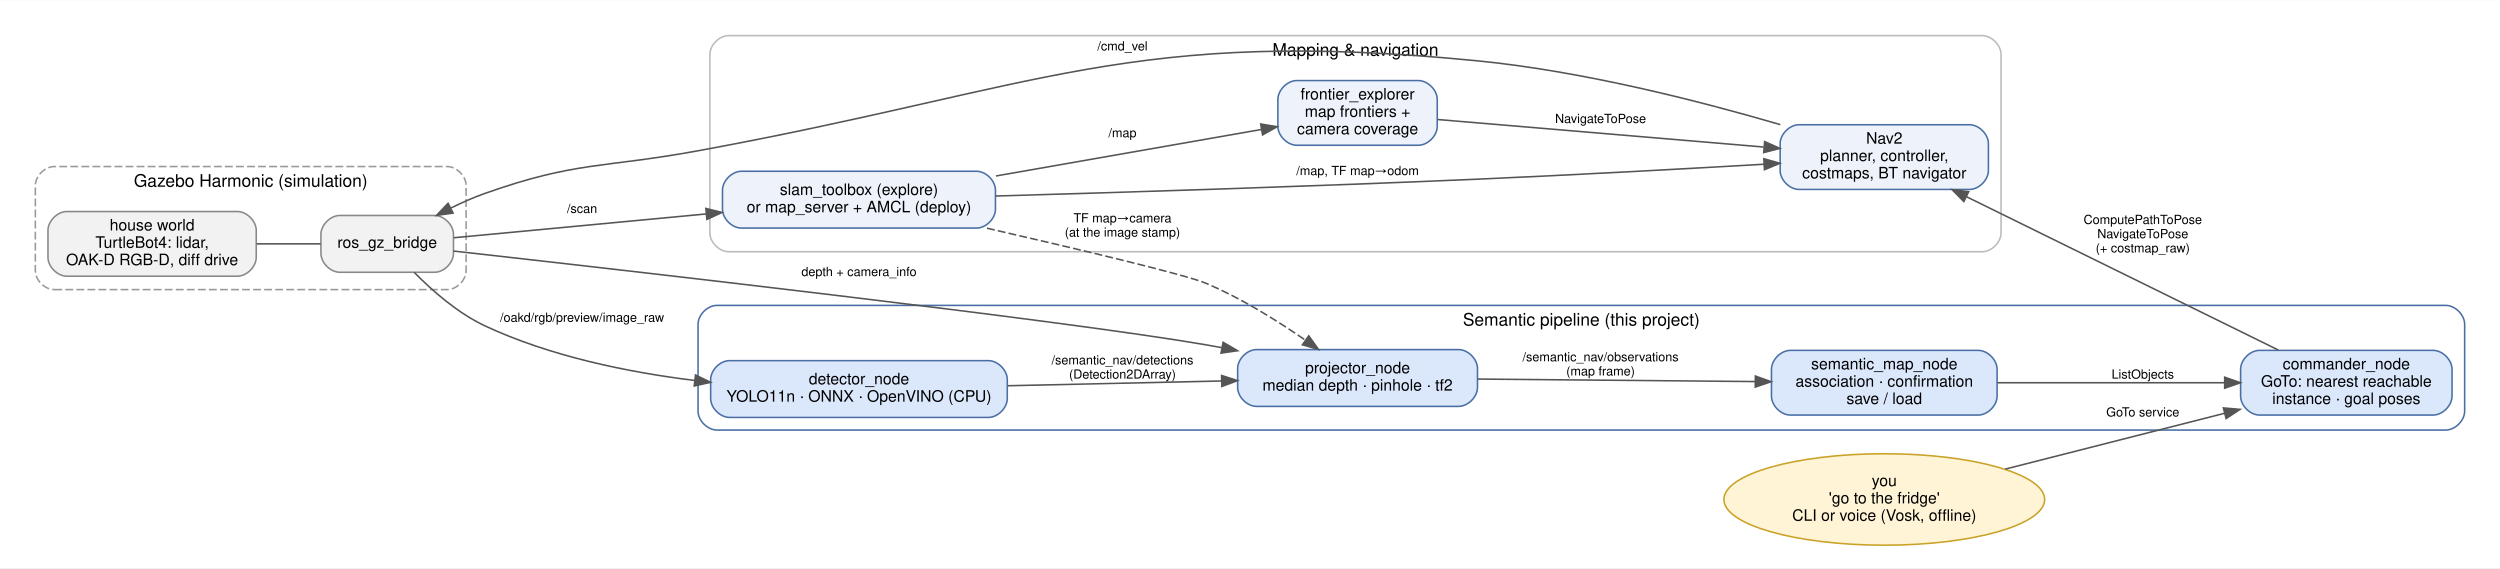
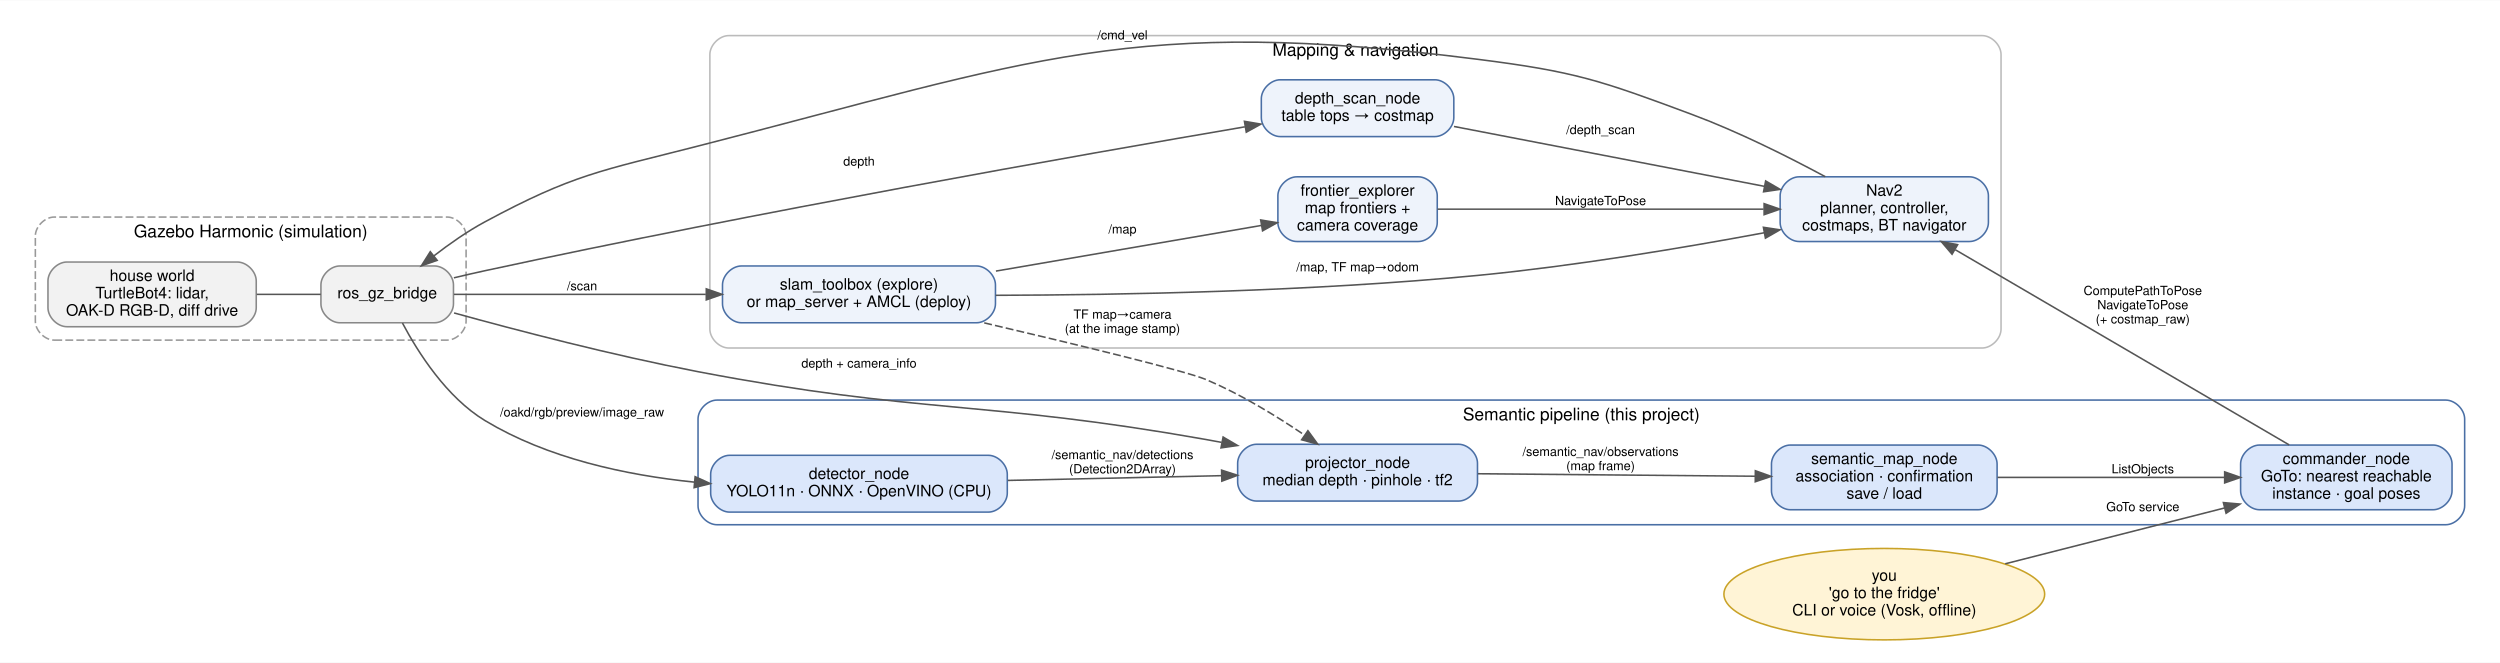
- <svg xmlns="http://www.w3.org/2000/svg" width="1584pt" height="360pt" viewBox="0.00 0.00 1584.45 359.79">
-   <g id="graph0" class="graph" transform="scale(1 1) rotate(0) translate(14.4 345.39)">
-     <polygon fill="white" stroke="transparent" points="-14.4,14.4 -14.4,-345.39 1570.05,-345.39 1570.05,14.4 -14.4,14.4" />
+ <svg xmlns="http://www.w3.org/2000/svg" width="1584pt" height="420pt" viewBox="0.00 0.00 1584.45 419.79">
+   <g id="graph0" class="graph" transform="scale(1 1) rotate(0) translate(14.4 405.39)">
+     <polygon fill="white" stroke="transparent" points="-14.4,14.4 -14.4,-405.39 1570.05,-405.39 1570.05,14.4 -14.4,14.4" />
    <g id="clust1" class="cluster">
-       <path fill="white" stroke="#999999" stroke-dasharray="5,2" d="M20,-161.99C20,-161.99 269,-161.99 269,-161.99 275,-161.99 281,-167.99 281,-173.99 281,-173.99 281,-227.99 281,-227.99 281,-233.99 275,-239.99 269,-239.99 269,-239.99 20,-239.99 20,-239.99 14,-239.99 8,-233.99 8,-227.99 8,-227.99 8,-173.99 8,-173.99 8,-167.99 14,-161.99 20,-161.99" />
-       <text text-anchor="middle" x="144.5" y="-227.19" font-family="Helvetica,sans-Serif" font-size="11.00">Gazebo Harmonic (simulation)</text>
+       <path fill="white" stroke="#999999" stroke-dasharray="5,2" d="M20,-189.99C20,-189.99 269,-189.99 269,-189.99 275,-189.99 281,-195.99 281,-201.99 281,-201.99 281,-255.99 281,-255.99 281,-261.99 275,-267.99 269,-267.99 269,-267.99 20,-267.99 20,-267.99 14,-267.99 8,-261.99 8,-255.99 8,-255.99 8,-201.99 8,-201.99 8,-195.99 14,-189.99 20,-189.99" />
+       <text text-anchor="middle" x="144.5" y="-255.19" font-family="Helvetica,sans-Serif" font-size="11.00">Gazebo Harmonic (simulation)</text>
    </g>
    <g id="clust2" class="cluster">
-       <path fill="white" stroke="#bbbbbb" d="M447.5,-185.99C447.5,-185.99 1241.82,-185.99 1241.82,-185.99 1247.82,-185.99 1253.82,-191.99 1253.82,-197.99 1253.82,-197.99 1253.82,-310.99 1253.82,-310.99 1253.82,-316.99 1247.82,-322.99 1241.82,-322.99 1241.82,-322.99 447.5,-322.99 447.5,-322.99 441.5,-322.99 435.5,-316.99 435.5,-310.99 435.5,-310.99 435.5,-197.99 435.5,-197.99 435.5,-191.99 441.5,-185.99 447.5,-185.99" />
-       <text text-anchor="middle" x="844.66" y="-310.19" font-family="Helvetica,sans-Serif" font-size="11.00">Mapping &amp; navigation</text>
+       <path fill="white" stroke="#bbbbbb" d="M447.5,-184.99C447.5,-184.99 1241.82,-184.99 1241.82,-184.99 1247.82,-184.99 1253.82,-190.99 1253.82,-196.99 1253.82,-196.99 1253.82,-370.99 1253.82,-370.99 1253.82,-376.99 1247.82,-382.99 1241.82,-382.99 1241.82,-382.99 447.5,-382.99 447.5,-382.99 441.5,-382.99 435.5,-376.99 435.5,-370.99 435.5,-370.99 435.5,-196.99 435.5,-196.99 435.5,-190.99 441.5,-184.99 447.5,-184.99" />
+       <text text-anchor="middle" x="844.66" y="-370.19" font-family="Helvetica,sans-Serif" font-size="11.00">Mapping &amp; navigation</text>
    </g>
    <g id="clust3" class="cluster">
      <path fill="white" stroke="#4a6fa5" d="M440,-72.99C440,-72.99 1535.65,-72.99 1535.65,-72.99 1541.65,-72.99 1547.65,-78.99 1547.65,-84.99 1547.65,-84.99 1547.65,-139.99 1547.65,-139.99 1547.65,-145.99 1541.65,-151.99 1535.65,-151.99 1535.65,-151.99 440,-151.99 440,-151.99 434,-151.99 428,-145.99 428,-139.99 428,-139.99 428,-84.99 428,-84.99 428,-78.99 434,-72.99 440,-72.99" />
      <text text-anchor="middle" x="987.82" y="-139.19" font-family="Helvetica,sans-Serif" font-size="11.00">Semantic pipeline (this project)</text>
    </g>
    <g id="node1" class="node">
-       <path fill="#f2f2f2" stroke="#888888" d="M136,-211.49C136,-211.49 28,-211.49 28,-211.49 22,-211.49 16,-205.49 16,-199.49 16,-199.49 16,-182.49 16,-182.49 16,-176.49 22,-170.49 28,-170.49 28,-170.49 136,-170.49 136,-170.49 142,-170.49 148,-176.49 148,-182.49 148,-182.49 148,-199.49 148,-199.49 148,-205.49 142,-211.49 136,-211.49" />
-       <text text-anchor="middle" x="82" y="-199.49" font-family="Helvetica,sans-Serif" font-size="10.00">house world</text>
-       <text text-anchor="middle" x="82" y="-188.49" font-family="Helvetica,sans-Serif" font-size="10.00">TurtleBot4: lidar,</text>
-       <text text-anchor="middle" x="82" y="-177.49" font-family="Helvetica,sans-Serif" font-size="10.00">OAK-D RGB-D, diff drive</text>
+       <path fill="#f2f2f2" stroke="#888888" d="M136,-239.49C136,-239.49 28,-239.49 28,-239.49 22,-239.49 16,-233.49 16,-227.49 16,-227.49 16,-210.49 16,-210.49 16,-204.49 22,-198.49 28,-198.49 28,-198.49 136,-198.49 136,-198.49 142,-198.49 148,-204.49 148,-210.49 148,-210.49 148,-227.49 148,-227.49 148,-233.49 142,-239.49 136,-239.49" />
+       <text text-anchor="middle" x="82" y="-227.49" font-family="Helvetica,sans-Serif" font-size="10.00">house world</text>
+       <text text-anchor="middle" x="82" y="-216.49" font-family="Helvetica,sans-Serif" font-size="10.00">TurtleBot4: lidar,</text>
+       <text text-anchor="middle" x="82" y="-205.49" font-family="Helvetica,sans-Serif" font-size="10.00">OAK-D RGB-D, diff drive</text>
    </g>
    <g id="node2" class="node">
-       <path fill="#f2f2f2" stroke="#888888" d="M261,-208.99C261,-208.99 201,-208.99 201,-208.99 195,-208.99 189,-202.99 189,-196.99 189,-196.99 189,-184.99 189,-184.99 189,-178.99 195,-172.99 201,-172.99 201,-172.99 261,-172.99 261,-172.99 267,-172.99 273,-178.99 273,-184.99 273,-184.99 273,-196.99 273,-196.99 273,-202.99 267,-208.99 261,-208.99" />
-       <text text-anchor="middle" x="231" y="-188.49" font-family="Helvetica,sans-Serif" font-size="10.00">ros_gz_bridge</text>
+       <path fill="#f2f2f2" stroke="#888888" d="M261,-236.99C261,-236.99 201,-236.99 201,-236.99 195,-236.99 189,-230.99 189,-224.99 189,-224.99 189,-212.99 189,-212.99 189,-206.99 195,-200.99 201,-200.99 201,-200.99 261,-200.99 261,-200.99 267,-200.99 273,-206.99 273,-212.99 273,-212.99 273,-224.99 273,-224.99 273,-230.99 267,-236.99 261,-236.99" />
+       <text text-anchor="middle" x="231" y="-216.49" font-family="Helvetica,sans-Serif" font-size="10.00">ros_gz_bridge</text>
    </g>
    <g id="edge1" class="edge">
-       <path fill="none" stroke="#555555" d="M148.33,-190.99C162.13,-190.99 176.33,-190.99 188.93,-190.99" />
+       <path fill="none" stroke="#555555" d="M148.33,-218.99C162.13,-218.99 176.33,-218.99 188.93,-218.99" />
    </g>
    <g id="node3" class="node">
      <path fill="#eef3fb" stroke="#4a6fa5" d="M604.5,-236.99C604.5,-236.99 455.5,-236.99 455.5,-236.99 449.5,-236.99 443.5,-230.99 443.5,-224.99 443.5,-224.99 443.5,-212.99 443.5,-212.99 443.5,-206.99 449.5,-200.99 455.5,-200.99 455.5,-200.99 604.5,-200.99 604.5,-200.99 610.5,-200.99 616.5,-206.99 616.5,-212.99 616.5,-212.99 616.5,-224.99 616.5,-224.99 616.5,-230.99 610.5,-236.99 604.5,-236.99" />
      <text text-anchor="middle" x="530" y="-221.99" font-family="Helvetica,sans-Serif" font-size="10.00">slam_toolbox (explore)</text>
      <text text-anchor="middle" x="530" y="-210.99" font-family="Helvetica,sans-Serif" font-size="10.00">or map_server + AMCL (deploy)</text>
    </g>
    <g id="edge2" class="edge">
-       <path fill="none" stroke="#555555" d="M273.3,-194.88C314.49,-198.77 379.23,-204.87 433.27,-209.97" />
-       <polygon fill="#555555" stroke="#555555" points="432.94,-213.45 443.23,-210.9 433.6,-206.48 432.94,-213.45" />
-       <text text-anchor="middle" x="354.5" y="-210.59" font-family="Helvetica,sans-Serif" font-size="8.00">/scan</text>
+       <path fill="none" stroke="#555555" d="M273.3,-218.99C314.4,-218.99 378.97,-218.99 432.93,-218.99" />
+       <polygon fill="#555555" stroke="#555555" points="433.23,-222.49 443.23,-218.99 433.23,-215.49 433.23,-222.49" />
+       <text text-anchor="middle" x="354.5" y="-221.59" font-family="Helvetica,sans-Serif" font-size="8.00">/scan</text>
    </g>
    <g id="node6" class="node">
+       <path fill="#eef3fb" stroke="#4a6fa5" d="M895,-354.99C895,-354.99 797,-354.99 797,-354.99 791,-354.99 785,-348.99 785,-342.99 785,-342.99 785,-330.99 785,-330.99 785,-324.99 791,-318.99 797,-318.99 797,-318.99 895,-318.99 895,-318.99 901,-318.99 907,-324.99 907,-330.99 907,-330.99 907,-342.99 907,-342.99 907,-348.99 901,-354.99 895,-354.99" />
+       <text text-anchor="middle" x="846" y="-339.99" font-family="Helvetica,sans-Serif" font-size="10.00">depth_scan_node</text>
+       <text text-anchor="middle" x="846" y="-328.99" font-family="Helvetica,sans-Serif" font-size="10.00">table tops → costmap</text>
+     </g>
+     <g id="edge5" class="edge">
+       <path fill="none" stroke="#555555" d="M273.27,-229.48C279.86,-231.05 286.6,-232.61 293,-233.99 465.22,-271.2 669.39,-307.21 774.57,-325.17" />
+       <polygon fill="#555555" stroke="#555555" points="774.29,-328.67 784.74,-326.9 775.47,-321.77 774.29,-328.67" />
+       <text text-anchor="middle" x="530" y="-300.59" font-family="Helvetica,sans-Serif" font-size="8.00">depth</text>
+     </g>
+     <g id="node7" class="node">
      <path fill="#dbe7fb" stroke="#4a6fa5" d="M612,-116.99C612,-116.99 448,-116.99 448,-116.99 442,-116.99 436,-110.99 436,-104.99 436,-104.99 436,-92.99 436,-92.99 436,-86.99 442,-80.99 448,-80.99 448,-80.99 612,-80.99 612,-80.99 618,-80.99 624,-86.99 624,-92.99 624,-92.99 624,-104.99 624,-104.99 624,-110.99 618,-116.99 612,-116.99" />
      <text text-anchor="middle" x="530" y="-101.99" font-family="Helvetica,sans-Serif" font-size="10.00">detector_node</text>
      <text text-anchor="middle" x="530" y="-90.99" font-family="Helvetica,sans-Serif" font-size="10.00">YOLO11n · ONNX · OpenVINO (CPU)</text>
    </g>
    <g id="edge3" class="edge">
-       <path fill="none" stroke="#555555" d="M248.09,-172.96C259.47,-161.38 275.73,-147.06 293,-138.99 334.13,-119.78 383.14,-109.68 425.8,-104.42" />
-       <polygon fill="#555555" stroke="#555555" points="426.4,-107.87 435.93,-103.24 425.6,-100.92 426.4,-107.87" />
+       <path fill="none" stroke="#555555" d="M240.66,-200.82C250.57,-182.12 268.63,-153.72 293,-138.99 332.51,-115.11 382.18,-104.42 425.74,-99.98" />
+       <polygon fill="#555555" stroke="#555555" points="426.16,-103.45 435.8,-99.05 425.52,-96.48 426.16,-103.45" />
      <text text-anchor="middle" x="354.5" y="-141.59" font-family="Helvetica,sans-Serif" font-size="8.00">/oakd/rgb/preview/image_raw</text>
    </g>
-     <g id="node7" class="node">
+     <g id="node8" class="node">
      <path fill="#dbe7fb" stroke="#4a6fa5" d="M910,-123.99C910,-123.99 782,-123.99 782,-123.99 776,-123.99 770,-117.99 770,-111.99 770,-111.99 770,-99.99 770,-99.99 770,-93.99 776,-87.99 782,-87.99 782,-87.99 910,-87.99 910,-87.99 916,-87.99 922,-93.99 922,-99.99 922,-99.99 922,-111.99 922,-111.99 922,-117.99 916,-123.99 910,-123.99" />
      <text text-anchor="middle" x="846" y="-108.99" font-family="Helvetica,sans-Serif" font-size="10.00">projector_node</text>
      <text text-anchor="middle" x="846" y="-97.99" font-family="Helvetica,sans-Serif" font-size="10.00">median depth · pinhole · tf2</text>
    </g>
    <g id="edge4" class="edge">
-       <path fill="none" stroke="#555555" d="M273.03,-186.43C378.65,-174.61 658.02,-142.8 750,-126.99 753.25,-126.43 756.55,-125.84 759.88,-125.22" />
-       <polygon fill="#555555" stroke="#555555" points="760.78,-128.61 769.94,-123.27 759.45,-121.73 760.78,-128.61" />
-       <text text-anchor="middle" x="530" y="-170.59" font-family="Helvetica,sans-Serif" font-size="8.00">depth + camera_info</text>
+       <path fill="none" stroke="#555555" d="M273.38,-207.21C312.84,-196.31 374.08,-180.3 428,-169.99 569.81,-142.88 607.83,-152.15 750,-126.99 753.24,-126.42 756.54,-125.81 759.87,-125.17" />
+       <polygon fill="#555555" stroke="#555555" points="760.79,-128.56 769.93,-123.2 759.44,-121.69 760.79,-128.56" />
+       <text text-anchor="middle" x="530" y="-172.59" font-family="Helvetica,sans-Serif" font-size="8.00">depth + camera_info</text>
    </g>
    <g id="node4" class="node">
-       <path fill="#eef3fb" stroke="#4a6fa5" d="M1233.82,-266.49C1233.82,-266.49 1125.82,-266.49 1125.82,-266.49 1119.82,-266.49 1113.82,-260.49 1113.82,-254.49 1113.82,-254.49 1113.82,-237.49 1113.82,-237.49 1113.82,-231.49 1119.82,-225.49 1125.82,-225.49 1125.82,-225.49 1233.82,-225.49 1233.82,-225.49 1239.82,-225.49 1245.82,-231.49 1245.82,-237.49 1245.82,-237.49 1245.82,-254.49 1245.82,-254.49 1245.82,-260.49 1239.82,-266.49 1233.82,-266.49" />
-       <text text-anchor="middle" x="1179.82" y="-254.49" font-family="Helvetica,sans-Serif" font-size="10.00">Nav2</text>
-       <text text-anchor="middle" x="1179.82" y="-243.49" font-family="Helvetica,sans-Serif" font-size="10.00">planner, controller,</text>
-       <text text-anchor="middle" x="1179.82" y="-232.49" font-family="Helvetica,sans-Serif" font-size="10.00">costmaps, BT navigator</text>
+       <path fill="#eef3fb" stroke="#4a6fa5" d="M1233.82,-293.49C1233.82,-293.49 1125.82,-293.49 1125.82,-293.49 1119.82,-293.49 1113.82,-287.49 1113.82,-281.49 1113.82,-281.49 1113.82,-264.49 1113.82,-264.49 1113.82,-258.49 1119.82,-252.49 1125.82,-252.49 1125.82,-252.49 1233.82,-252.49 1233.82,-252.49 1239.82,-252.49 1245.82,-258.49 1245.82,-264.49 1245.82,-264.49 1245.82,-281.49 1245.82,-281.49 1245.82,-287.49 1239.82,-293.49 1233.82,-293.49" />
+       <text text-anchor="middle" x="1179.82" y="-281.49" font-family="Helvetica,sans-Serif" font-size="10.00">Nav2</text>
+       <text text-anchor="middle" x="1179.82" y="-270.49" font-family="Helvetica,sans-Serif" font-size="10.00">planner, controller,</text>
+       <text text-anchor="middle" x="1179.82" y="-259.49" font-family="Helvetica,sans-Serif" font-size="10.00">costmaps, BT navigator</text>
    </g>
-     <g id="edge5" class="edge">
-       <path fill="none" stroke="#555555" d="M616.83,-221.32C696.06,-223.6 817,-227.38 922,-231.99 983.17,-234.68 1052.48,-238.5 1103.67,-241.47" />
-       <polygon fill="#555555" stroke="#555555" points="1103.48,-244.97 1113.66,-242.06 1103.88,-237.98 1103.48,-244.97" />
-       <text text-anchor="middle" x="846" y="-234.59" font-family="Helvetica,sans-Serif" font-size="8.00">/map, TF map→odom</text>
+     <g id="edge7" class="edge">
+       <path fill="none" stroke="#555555" d="M616.63,-218.39C695.99,-218.6 817.22,-220.86 922,-230.99 983.55,-236.94 1052.7,-248.54 1103.73,-258.04" />
+       <polygon fill="#555555" stroke="#555555" points="1103.21,-261.5 1113.69,-259.91 1104.5,-254.62 1103.21,-261.5" />
+       <text text-anchor="middle" x="846" y="-233.59" font-family="Helvetica,sans-Serif" font-size="8.00">/map, TF map→odom</text>
    </g>
    <g id="node5" class="node">
-       <path fill="#eef3fb" stroke="#4a6fa5" d="M884.5,-294.49C884.5,-294.49 807.5,-294.49 807.5,-294.49 801.5,-294.49 795.5,-288.49 795.5,-282.49 795.5,-282.49 795.5,-265.49 795.5,-265.49 795.5,-259.49 801.5,-253.49 807.5,-253.49 807.5,-253.49 884.5,-253.49 884.5,-253.49 890.5,-253.49 896.5,-259.49 896.5,-265.49 896.5,-265.49 896.5,-282.49 896.5,-282.49 896.5,-288.49 890.5,-294.49 884.5,-294.49" />
-       <text text-anchor="middle" x="846" y="-282.49" font-family="Helvetica,sans-Serif" font-size="10.00">frontier_explorer</text>
-       <text text-anchor="middle" x="846" y="-271.49" font-family="Helvetica,sans-Serif" font-size="10.00">map frontiers +</text>
-       <text text-anchor="middle" x="846" y="-260.49" font-family="Helvetica,sans-Serif" font-size="10.00">camera coverage</text>
+       <path fill="#eef3fb" stroke="#4a6fa5" d="M884.5,-293.49C884.5,-293.49 807.5,-293.49 807.5,-293.49 801.5,-293.49 795.5,-287.49 795.5,-281.49 795.5,-281.49 795.5,-264.49 795.5,-264.49 795.5,-258.49 801.5,-252.49 807.5,-252.49 807.5,-252.49 884.5,-252.49 884.5,-252.49 890.5,-252.49 896.5,-258.49 896.5,-264.49 896.5,-264.49 896.5,-281.49 896.5,-281.49 896.5,-287.49 890.5,-293.49 884.5,-293.49" />
+       <text text-anchor="middle" x="846" y="-281.49" font-family="Helvetica,sans-Serif" font-size="10.00">frontier_explorer</text>
+       <text text-anchor="middle" x="846" y="-270.49" font-family="Helvetica,sans-Serif" font-size="10.00">map frontiers +</text>
+       <text text-anchor="middle" x="846" y="-259.49" font-family="Helvetica,sans-Serif" font-size="10.00">camera coverage</text>
+     </g>
+     <g id="edge8" class="edge">
+       <path fill="none" stroke="#555555" d="M616.8,-233.75C670.2,-242.93 737.54,-254.51 785.19,-262.71" />
+       <polygon fill="#555555" stroke="#555555" points="784.6,-266.16 795.05,-264.4 785.79,-259.26 784.6,-266.16" />
+       <text text-anchor="middle" x="697" y="-257.59" font-family="Helvetica,sans-Serif" font-size="8.00">/map</text>
+     </g>
+     <g id="edge13" class="edge">
+       <path fill="none" stroke="#555555" stroke-dasharray="5,2" d="M609.38,-200.93C666.73,-187.5 736.76,-170.57 750,-164.99 771.99,-155.73 794.76,-141.76 812.49,-129.74" />
+       <polygon fill="#555555" stroke="#555555" points="814.53,-132.59 820.77,-124.03 810.55,-126.83 814.53,-132.59" />
+       <text text-anchor="middle" x="697" y="-203.59" font-family="Helvetica,sans-Serif" font-size="8.00">TF map→camera</text>
+       <text text-anchor="middle" x="697" y="-194.59" font-family="Helvetica,sans-Serif" font-size="8.00">(at the image stamp)</text>
+     </g>
+     <g id="edge10" class="edge">
+       <path fill="none" stroke="#555555" d="M1142.43,-293.57C1118.9,-306.23 1087.3,-322.08 1058,-332.99 999.51,-354.77 983.92,-360.15 922,-367.99 702.84,-395.74 642.02,-367.76 428,-312.99 366.31,-297.2 349.07,-295.18 293,-264.99 281.78,-258.95 270.38,-250.96 260.53,-243.34" />
+       <polygon fill="#555555" stroke="#555555" points="262.66,-240.56 252.65,-237.08 258.3,-246.04 262.66,-240.56" />
+       <text text-anchor="middle" x="697" y="-380.59" font-family="Helvetica,sans-Serif" font-size="8.00">/cmd_vel</text>
+     </g>
+     <g id="edge9" class="edge">
+       <path fill="none" stroke="#555555" d="M896.68,-272.99C951.4,-272.99 1040.01,-272.99 1103.33,-272.99" />
+       <polygon fill="#555555" stroke="#555555" points="1103.66,-276.49 1113.66,-272.99 1103.66,-269.49 1103.66,-276.49" />
+       <text text-anchor="middle" x="1000" y="-275.59" font-family="Helvetica,sans-Serif" font-size="8.00">NavigateToPose</text>
    </g>
    <g id="edge6" class="edge">
-       <path fill="none" stroke="#555555" d="M616.8,-234.02C670.2,-243.37 737.54,-255.17 785.19,-263.52" />
-       <polygon fill="#555555" stroke="#555555" points="784.6,-266.96 795.05,-265.24 785.8,-260.07 784.6,-266.96" />
-       <text text-anchor="middle" x="697" y="-258.59" font-family="Helvetica,sans-Serif" font-size="8.00">/map</text>
+       <path fill="none" stroke="#555555" d="M907.09,-325.4C962.26,-314.76 1044.23,-298.95 1103.7,-287.48" />
+       <polygon fill="#555555" stroke="#555555" points="1104.63,-290.87 1113.79,-285.53 1103.31,-283.99 1104.63,-290.87" />
+       <text text-anchor="middle" x="1000" y="-320.59" font-family="Helvetica,sans-Serif" font-size="8.00">/depth_scan</text>
    </g>
    <g id="edge11" class="edge">
-       <path fill="none" stroke="#555555" stroke-dasharray="5,2" d="M611.15,-200.92C668.18,-187.84 736.92,-171.53 750,-165.99 772.23,-156.58 795.17,-142.25 812.93,-129.95" />
-       <polygon fill="#555555" stroke="#555555" points="815.06,-132.73 821.21,-124.11 811.03,-127.01 815.06,-132.73" />
-       <text text-anchor="middle" x="697" y="-204.59" font-family="Helvetica,sans-Serif" font-size="8.00">TF map→camera</text>
-       <text text-anchor="middle" x="697" y="-195.59" font-family="Helvetica,sans-Serif" font-size="8.00">(at the image stamp)</text>
-     </g>
-     <g id="edge8" class="edge">
-       <path fill="none" stroke="#555555" d="M1113.94,-266.55C1062.5,-281.59 988.47,-300.46 922,-306.99 702.05,-328.61 645.39,-289.84 428,-249.99 367.81,-238.96 350.68,-243.41 293,-222.99 285.87,-220.47 278.54,-217.24 271.54,-213.8" />
-       <polygon fill="#555555" stroke="#555555" points="272.75,-210.49 262.26,-209.04 269.56,-216.72 272.75,-210.49" />
-       <text text-anchor="middle" x="697" y="-313.59" font-family="Helvetica,sans-Serif" font-size="8.00">/cmd_vel</text>
-     </g>
-     <g id="edge7" class="edge">
-       <path fill="none" stroke="#555555" d="M896.68,-269.8C951.4,-265.18 1040.01,-257.7 1103.33,-252.36" />
-       <polygon fill="#555555" stroke="#555555" points="1103.99,-255.82 1113.66,-251.49 1103.4,-248.84 1103.99,-255.82" />
-       <text text-anchor="middle" x="1000" y="-267.59" font-family="Helvetica,sans-Serif" font-size="8.00">NavigateToPose</text>
-     </g>
-     <g id="edge9" class="edge">
      <path fill="none" stroke="#555555" d="M624.36,-101.07C667.28,-102.03 717.84,-103.16 759.73,-104.09" />
      <polygon fill="#555555" stroke="#555555" points="759.82,-107.59 769.9,-104.32 759.98,-100.6 759.82,-107.59" />
      <text text-anchor="middle" x="697" y="-114.59" font-family="Helvetica,sans-Serif" font-size="8.00">/semantic_nav/detections</text>
      <text text-anchor="middle" x="697" y="-105.59" font-family="Helvetica,sans-Serif" font-size="8.00">(Detection2DArray)</text>
    </g>
-     <g id="node8" class="node">
+     <g id="node9" class="node">
      <path fill="#dbe7fb" stroke="#4a6fa5" d="M1239.32,-123.49C1239.32,-123.49 1120.32,-123.49 1120.32,-123.49 1114.32,-123.49 1108.32,-117.49 1108.32,-111.49 1108.32,-111.49 1108.32,-94.49 1108.32,-94.49 1108.32,-88.49 1114.32,-82.49 1120.32,-82.49 1120.32,-82.49 1239.32,-82.49 1239.32,-82.49 1245.32,-82.49 1251.32,-88.49 1251.32,-94.49 1251.32,-94.49 1251.32,-111.49 1251.32,-111.49 1251.32,-117.49 1245.32,-123.49 1239.32,-123.49" />
      <text text-anchor="middle" x="1179.82" y="-111.49" font-family="Helvetica,sans-Serif" font-size="10.00">semantic_map_node</text>
      <text text-anchor="middle" x="1179.82" y="-100.49" font-family="Helvetica,sans-Serif" font-size="10.00">association · confirmation</text>
      <text text-anchor="middle" x="1179.82" y="-89.49" font-family="Helvetica,sans-Serif" font-size="10.00">save / load</text>
    </g>
-     <g id="edge10" class="edge">
+     <g id="edge12" class="edge">
      <path fill="none" stroke="#555555" d="M922.3,-105.31C974.66,-104.84 1044.4,-104.21 1097.94,-103.72" />
      <polygon fill="#555555" stroke="#555555" points="1098.11,-107.22 1108.08,-103.63 1098.05,-100.22 1098.11,-107.22" />
      <text text-anchor="middle" x="1000" y="-116.59" font-family="Helvetica,sans-Serif" font-size="8.00">/semantic_nav/observations</text>
      <text text-anchor="middle" x="1000" y="-107.59" font-family="Helvetica,sans-Serif" font-size="8.00">(map frame)</text>
    </g>
-     <g id="node9" class="node">
+     <g id="node10" class="node">
      <path fill="#dbe7fb" stroke="#4a6fa5" d="M1527.65,-123.49C1527.65,-123.49 1417.65,-123.49 1417.65,-123.49 1411.65,-123.49 1405.65,-117.49 1405.65,-111.49 1405.65,-111.49 1405.65,-94.49 1405.65,-94.49 1405.65,-88.49 1411.65,-82.49 1417.65,-82.49 1417.65,-82.49 1527.65,-82.49 1527.65,-82.49 1533.65,-82.49 1539.65,-88.49 1539.65,-94.49 1539.65,-94.49 1539.65,-111.49 1539.65,-111.49 1539.65,-117.49 1533.65,-123.49 1527.65,-123.49" />
      <text text-anchor="middle" x="1472.65" y="-111.49" font-family="Helvetica,sans-Serif" font-size="10.00">commander_node</text>
      <text text-anchor="middle" x="1472.65" y="-100.49" font-family="Helvetica,sans-Serif" font-size="10.00">GoTo: nearest reachable</text>
      <text text-anchor="middle" x="1472.65" y="-89.49" font-family="Helvetica,sans-Serif" font-size="10.00">instance · goal poses</text>
    </g>
-     <g id="edge12" class="edge">
+     <g id="edge14" class="edge">
      <path fill="none" stroke="#555555" d="M1251.59,-102.99C1295.11,-102.99 1350.87,-102.99 1395.37,-102.99" />
      <polygon fill="#555555" stroke="#555555" points="1395.55,-106.49 1405.55,-102.99 1395.55,-99.49 1395.55,-106.49" />
      <text text-anchor="middle" x="1343.65" y="-105.59" font-family="Helvetica,sans-Serif" font-size="8.00">ListObjects</text>
    </g>
-     <g id="edge14" class="edge">
-       <path fill="none" stroke="#555555" d="M1429.68,-123.63C1377.39,-149.34 1288.07,-193.26 1231.87,-220.89" />
-       <polygon fill="#555555" stroke="#555555" points="1230.23,-217.8 1222.8,-225.35 1233.32,-224.08 1230.23,-217.8" />
-       <text text-anchor="middle" x="1343.65" y="-203.59" font-family="Helvetica,sans-Serif" font-size="8.00">ComputePathToPose</text>
-       <text text-anchor="middle" x="1343.65" y="-194.59" font-family="Helvetica,sans-Serif" font-size="8.00">NavigateToPose</text>
-       <text text-anchor="middle" x="1343.65" y="-185.59" font-family="Helvetica,sans-Serif" font-size="8.00">(+ costmap_raw)</text>
+     <g id="edge16" class="edge">
+       <path fill="none" stroke="#555555" d="M1436.44,-123.57C1383.31,-154.63 1282.7,-213.44 1224.81,-247.28" />
+       <polygon fill="#555555" stroke="#555555" points="1222.77,-244.42 1215.9,-252.49 1226.3,-250.46 1222.77,-244.42" />
+       <text text-anchor="middle" x="1343.65" y="-218.59" font-family="Helvetica,sans-Serif" font-size="8.00">ComputePathToPose</text>
+       <text text-anchor="middle" x="1343.65" y="-209.59" font-family="Helvetica,sans-Serif" font-size="8.00">NavigateToPose</text>
+       <text text-anchor="middle" x="1343.65" y="-200.59" font-family="Helvetica,sans-Serif" font-size="8.00">(+ costmap_raw)</text>
    </g>
-     <g id="node10" class="node">
+     <g id="node11" class="node">
      <ellipse fill="#fff4d6" stroke="#c9a227" cx="1179.82" cy="-28.99" rx="101.65" ry="28.98" />
      <text text-anchor="middle" x="1179.82" y="-37.49" font-family="Helvetica,sans-Serif" font-size="10.00">you</text>
      <text text-anchor="middle" x="1179.82" y="-26.49" font-family="Helvetica,sans-Serif" font-size="10.00">'go to the fridge'</text>
      <text text-anchor="middle" x="1179.82" y="-15.49" font-family="Helvetica,sans-Serif" font-size="10.00">CLI or voice (Vosk, offline)</text>
    </g>
-     <g id="edge13" class="edge">
+     <g id="edge15" class="edge">
      <path fill="none" stroke="#555555" d="M1256.47,-48.24C1299.26,-59.13 1352.6,-72.7 1395.46,-83.61" />
      <polygon fill="#555555" stroke="#555555" points="1394.73,-87.03 1405.28,-86.1 1396.45,-80.25 1394.73,-87.03" />
      <text text-anchor="middle" x="1343.65" y="-81.59" font-family="Helvetica,sans-Serif" font-size="8.00">GoTo service</text>
    </g>
  </g>
</svg>
